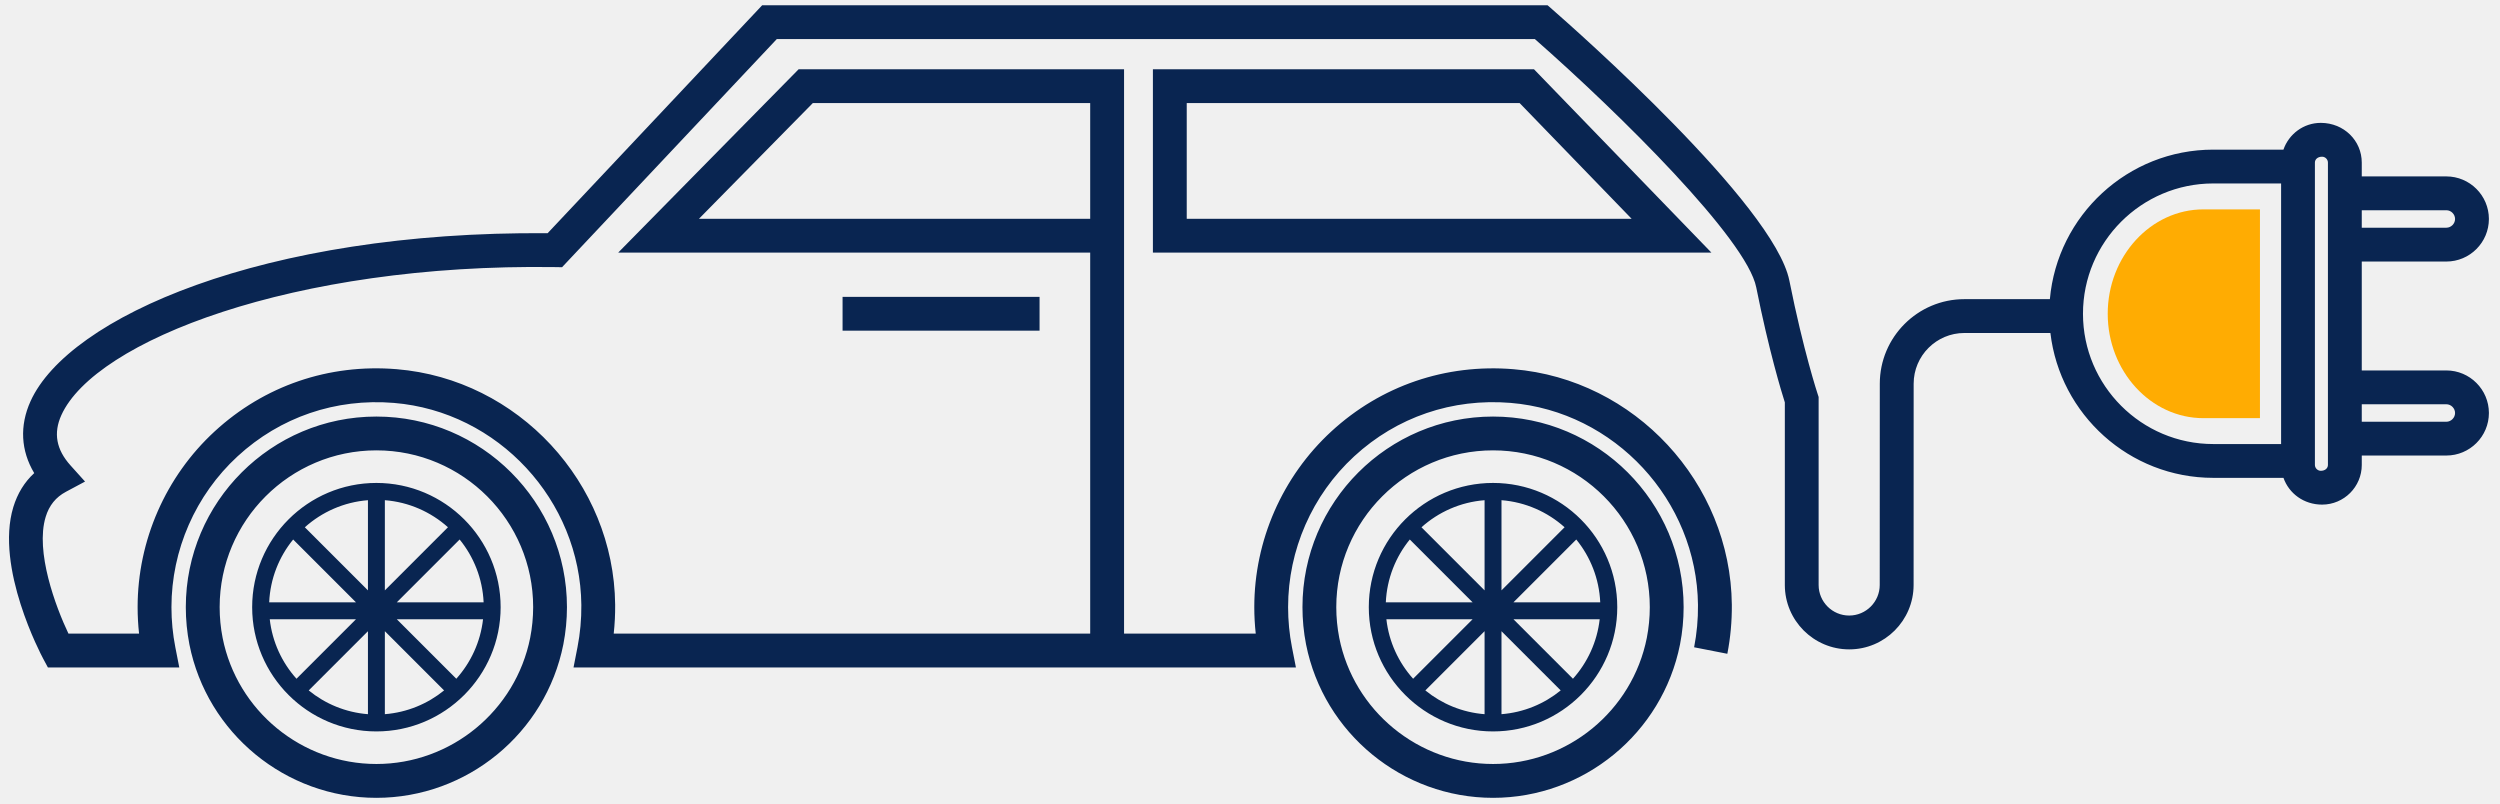
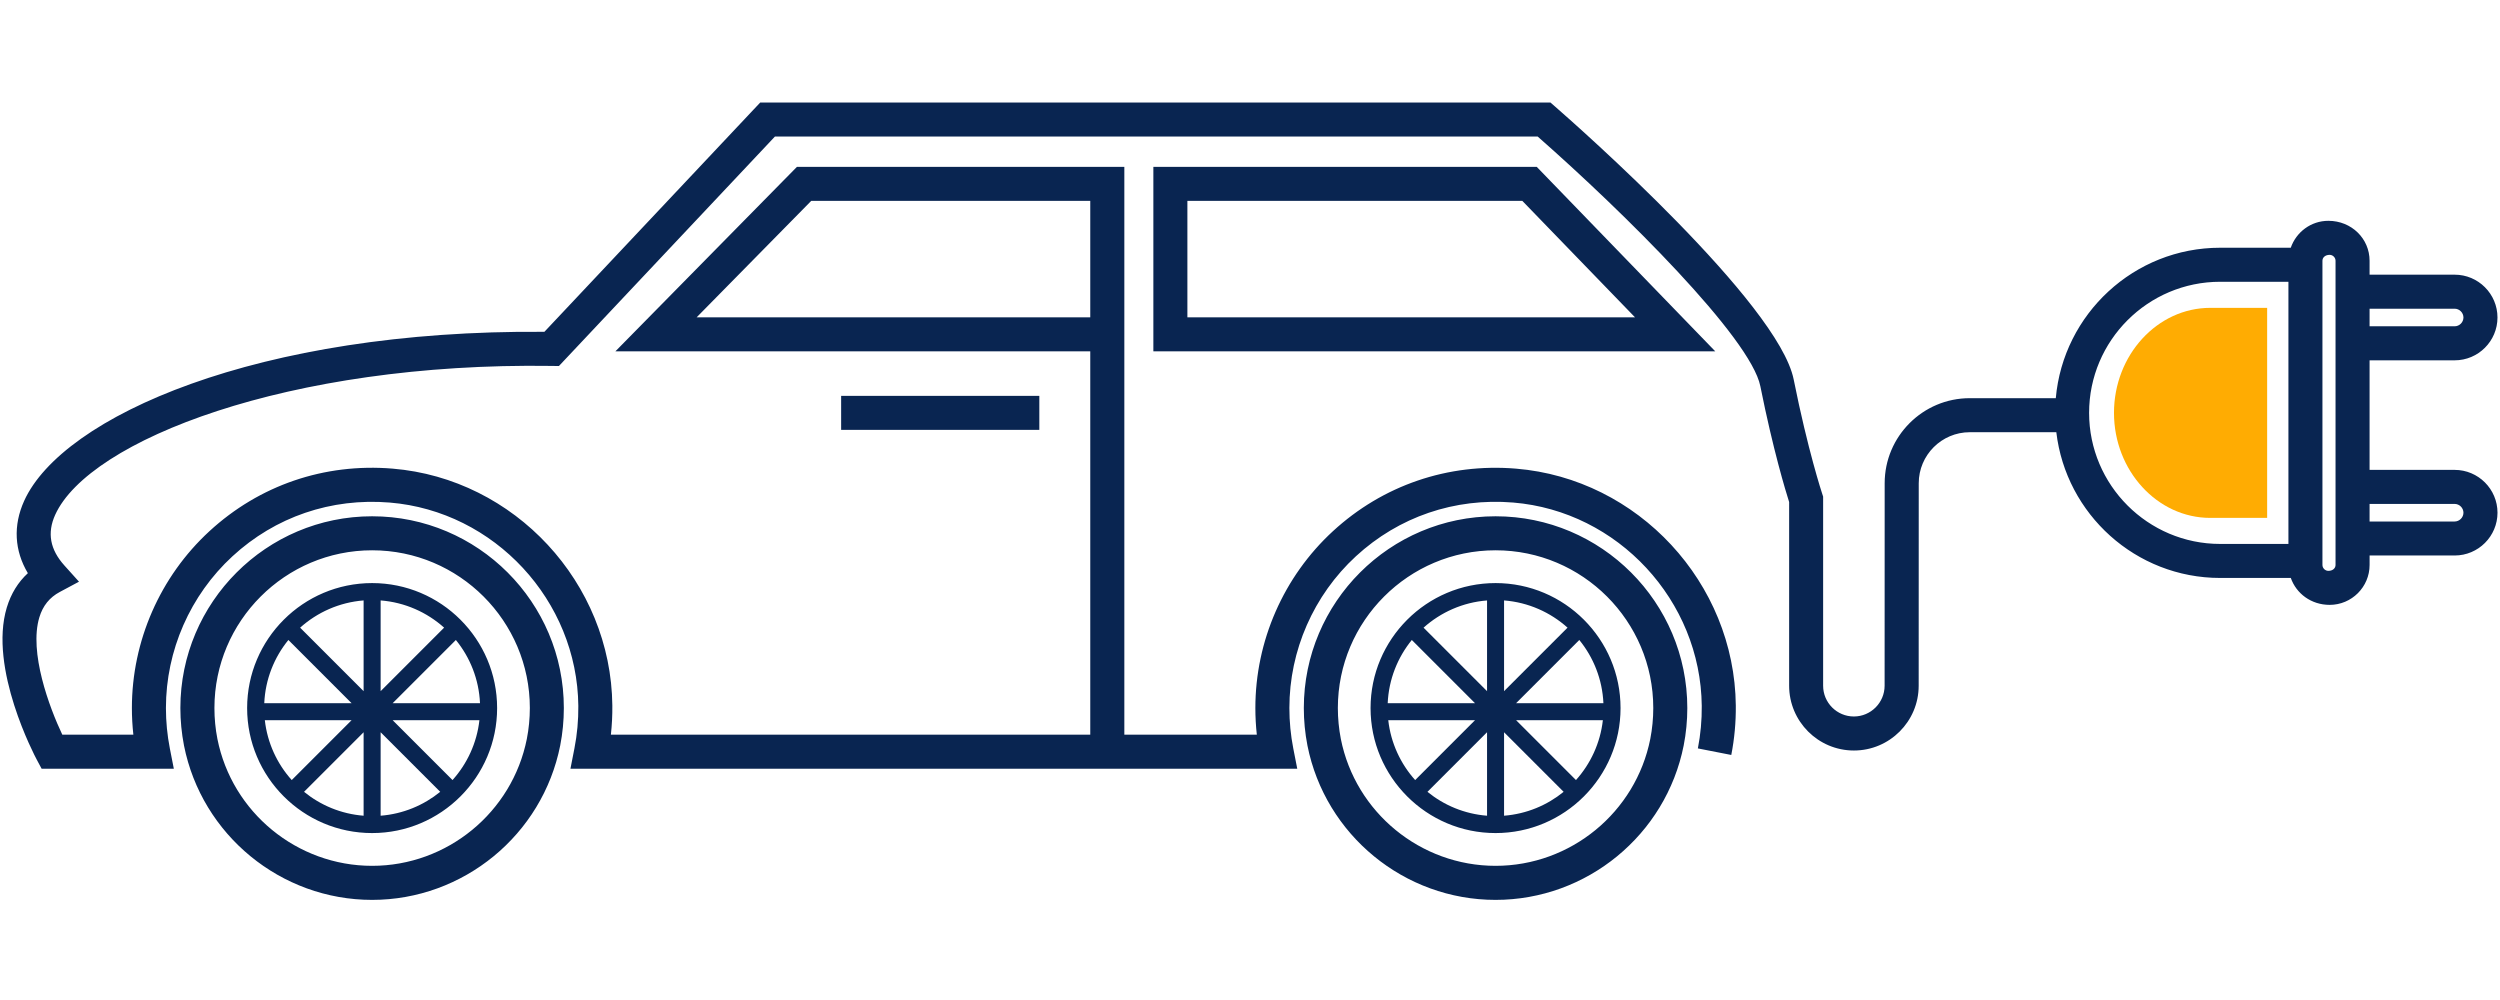
- <svg xmlns="http://www.w3.org/2000/svg" width="193" height="62" viewBox="0 0 193 62" fill="none">
-   <path d="M174.468 32.282H170.104C166.041 32.282 162.716 28.655 162.716 24.223C162.716 19.79 166.04 16.164 170.104 16.164H174.468V32.282Z" fill="#FFAC02" />
-   <path d="M89.004 5.346V19.503H132.122L118.423 5.346H89.004ZM91.616 16.89V7.956H117.316L125.961 16.89H91.616ZM80.254 22.916V25.527H65.046V22.916H80.254ZM29.057 32.158C20.944 32.158 14.344 38.758 14.344 46.871C14.344 47.837 14.438 48.805 14.622 49.75C15.986 56.612 22.057 61.593 29.055 61.593C36.054 61.593 42.125 56.612 43.49 49.746C43.674 48.802 43.769 47.834 43.769 46.871C43.77 38.757 37.17 32.158 29.057 32.158ZM40.93 49.239C39.806 54.883 34.814 58.98 29.057 58.98C23.3 58.98 18.306 54.883 17.186 49.243C17.033 48.467 16.957 47.668 16.957 46.869C16.957 40.197 22.386 34.768 29.058 34.768C35.732 34.768 41.16 40.197 41.16 46.869C41.159 47.665 41.082 48.464 40.93 49.239ZM115.263 32.158C107.15 32.158 100.55 38.758 100.55 46.871C100.55 47.836 100.642 48.803 100.828 49.75C102.193 56.612 108.263 61.593 115.263 61.593C122.262 61.593 128.332 56.612 129.698 49.746C129.883 48.802 129.976 47.834 129.976 46.871C129.976 38.757 123.375 32.158 115.263 32.158ZM127.135 49.24C126.014 54.885 121.02 58.98 115.263 58.98C109.506 58.98 104.512 54.883 103.39 49.243C103.239 48.465 103.161 47.667 103.161 46.869C103.161 40.197 108.59 34.768 115.263 34.768C121.936 34.768 127.364 40.197 127.364 46.869C127.364 47.665 127.286 48.464 127.135 49.24ZM29.057 37.283C23.768 37.283 19.467 41.585 19.467 46.874C19.467 52.163 23.768 56.466 29.057 56.466C34.346 56.466 38.649 52.163 38.649 46.874C38.649 41.585 34.346 37.283 29.057 37.283ZM22.631 41.649L27.482 46.5H20.781C20.862 44.666 21.543 42.985 22.631 41.649ZM20.825 47.806H27.482L22.889 52.399C21.768 51.15 21.022 49.56 20.825 47.806ZM28.405 55.135C26.68 55 25.102 54.334 23.834 53.301L28.405 48.73V55.135ZM28.405 45.577L23.533 40.706C24.848 39.527 26.541 38.761 28.405 38.615V45.577ZM29.711 38.615C31.574 38.761 33.267 39.526 34.582 40.704L29.711 45.577V38.615ZM29.711 55.135V48.728L34.283 53.301C33.013 54.333 31.435 54.998 29.711 55.135ZM35.227 52.399L30.633 47.806H37.291C37.093 49.56 36.347 51.15 35.227 52.399ZM30.633 46.5L35.484 41.649C36.573 42.985 37.253 44.666 37.336 46.5H30.633ZM115.263 37.283C109.974 37.283 105.671 41.585 105.671 46.874C105.671 52.163 109.974 56.466 115.263 56.466C120.551 56.466 124.853 52.163 124.853 46.874C124.853 41.585 120.551 37.283 115.263 37.283ZM108.836 41.649L113.686 46.5H106.985C107.068 44.666 107.748 42.985 108.836 41.649ZM107.029 47.806H113.686L109.093 52.399C107.973 51.15 107.226 49.56 107.029 47.806ZM114.609 55.135C112.884 55 111.305 54.334 110.037 53.301L114.609 48.728V55.135ZM114.609 45.577L109.738 40.706C111.052 39.527 112.745 38.761 114.609 38.616V45.577ZM115.915 38.615C117.778 38.761 119.471 39.527 120.786 40.704L115.915 45.576V38.615ZM115.915 55.135V48.73L120.486 53.301C119.219 54.333 117.641 54.998 115.915 55.135ZM121.432 52.399L116.839 47.806H123.496C123.299 49.56 122.551 51.15 121.432 52.399ZM116.838 46.5L121.688 41.649C122.775 42.985 123.456 44.666 123.538 46.5H116.838ZM188.857 28.598H182.328V20.191H188.857C190.668 20.191 192.143 18.716 192.143 16.905C192.143 15.093 190.668 13.619 188.857 13.619H182.328V12.549C182.328 10.861 180.953 9.486 179.165 9.486C177.826 9.486 176.698 10.354 176.281 11.552H170.863C164.257 11.552 158.823 16.636 158.25 23.095H151.648C148.048 23.095 145.12 26.024 145.12 29.623L145.115 45.161C145.114 46.461 144.056 47.52 142.756 47.52C141.455 47.52 140.398 46.461 140.398 45.161V30.647L140.332 30.447C140.32 30.414 139.224 27.092 138.139 21.666C136.968 15.813 121.589 2.256 119.841 0.729L119.473 0.407H58.839L42.276 18.004C20.282 17.822 5.29 24.507 2.36 30.969C1.5 32.865 1.608 34.795 2.642 36.524C1.889 37.215 1.348 38.096 1.026 39.155C-0.387 43.823 3.176 50.555 3.328 50.839L3.698 51.529H13.841L13.536 49.971C13.337 48.954 13.236 47.912 13.236 46.871C13.236 42.459 15.096 38.215 18.342 35.227C21.631 32.197 25.915 30.735 30.411 31.105C38.444 31.769 44.799 38.622 44.88 46.706C44.89 47.804 44.79 48.902 44.581 49.97L44.276 51.527H100.045L99.74 49.97C99.541 48.956 99.441 47.912 99.441 46.869C99.441 42.457 101.302 38.214 104.547 35.225C107.838 32.195 112.123 30.734 116.615 31.103C124.648 31.767 131.003 38.621 131.084 46.706C131.096 47.803 130.994 48.901 130.786 49.97L133.35 50.472C133.594 49.228 133.709 47.952 133.697 46.681C133.604 37.261 126.196 29.276 116.832 28.502C111.606 28.072 106.615 29.777 102.78 33.305C98.999 36.785 96.831 41.73 96.831 46.869C96.831 47.553 96.869 48.238 96.943 48.916H86.777V19.501V18.195V5.345H61.656L47.725 19.501H84.163V48.914H47.379C47.46 48.174 47.497 47.426 47.49 46.679C47.396 37.26 39.987 29.274 30.624 28.501C25.391 28.069 20.406 29.775 16.572 33.303C12.791 36.784 10.624 41.729 10.624 46.868C10.624 47.551 10.661 48.235 10.736 48.914H5.283C4.29 46.823 2.712 42.59 3.524 39.908C3.793 39.02 4.306 38.384 5.093 37.964L6.565 37.177L5.449 35.937C4.341 34.708 4.109 33.435 4.739 32.044C7.332 26.328 22.619 20.328 42.816 20.62L43.39 20.629L59.968 3.017H118.492C125.094 8.819 134.837 18.466 135.58 22.177C136.558 27.066 137.527 30.243 137.789 31.064V45.161C137.789 47.901 140.019 50.132 142.759 50.132C145.498 50.132 147.728 47.903 147.73 45.163L147.734 29.623C147.734 27.463 149.492 25.707 151.651 25.707H158.291C159.03 31.993 164.383 36.89 170.865 36.89H176.284C176.704 38.088 177.848 38.956 179.266 38.956C180.955 38.956 182.329 37.581 182.329 35.892V35.167H188.858C190.669 35.167 192.144 33.692 192.144 31.883C192.143 30.073 190.668 28.598 188.857 28.598ZM62.75 7.957H84.163V16.891H53.959L62.75 7.957ZM188.857 16.23C189.223 16.23 189.531 16.538 189.531 16.905C189.531 17.271 189.223 17.579 188.857 17.579H182.328V16.23H188.857ZM160.806 24.222C160.806 18.676 165.319 14.163 170.865 14.163H176.101V34.28H170.865C165.319 34.28 160.806 29.768 160.806 24.222ZM179.716 35.894C179.716 36.139 179.51 36.346 179.165 36.346C178.919 36.346 178.711 36.138 178.711 35.894V12.549C178.711 12.304 178.919 12.098 179.265 12.098C179.51 12.098 179.716 12.306 179.716 12.549V35.894ZM188.857 32.559H182.328V31.209H188.857C189.223 31.209 189.531 31.518 189.531 31.884C189.531 32.249 189.223 32.559 188.857 32.559Z" fill="#092551" />
+ <svg xmlns="http://www.w3.org/2000/svg" width="1000" height="400" viewBox="0 0 1000 400" fill="none">
+   <rect width="1000" height="400" fill="white" />
+   <path d="M906.856 207.159H884.104C862.928 207.159 845.596 188.252 845.596 165.149C845.596 142.04 862.92 123.14 884.104 123.14H906.856V207.159V207.159Z" fill="#FFAC02" />
+   <path d="M461.344 66.745V140.542H686.112L614.7 66.745H461.344V66.745ZM474.957 126.921V80.351H608.931L653.997 126.921H474.957ZM415.732 158.335V171.948H336.454V158.335H415.732ZM148.846 206.512C106.556 206.512 72.148 240.919 72.148 283.209C72.148 288.246 72.639 293.291 73.598 298.218C80.709 333.99 112.357 359.954 148.838 359.954C185.32 359.954 216.967 333.99 224.086 298.195C225.045 293.275 225.536 288.231 225.536 283.209C225.544 240.911 191.136 206.512 148.846 206.512ZM210.737 295.552C204.882 324.977 178.856 346.333 148.846 346.333C118.836 346.333 92.802 324.977 86.962 295.575C86.167 291.529 85.769 287.365 85.769 283.202C85.769 248.42 114.072 220.117 148.854 220.117C183.643 220.117 211.938 248.42 211.938 283.202C211.93 287.35 211.533 291.513 210.737 295.552ZM598.226 206.512C555.936 206.512 521.528 240.919 521.528 283.209C521.528 288.238 522.011 293.283 522.978 298.218C530.097 333.99 561.736 359.954 598.226 359.954C634.715 359.954 666.355 333.99 673.473 298.195C674.44 293.275 674.923 288.231 674.923 283.209C674.923 240.911 640.516 206.512 598.226 206.512ZM660.117 295.56C654.27 324.985 628.236 346.333 598.226 346.333C568.216 346.333 542.182 324.977 536.334 295.575C535.547 291.521 535.141 287.357 535.141 283.202C535.141 248.42 563.444 220.117 598.226 220.117C633.015 220.117 661.31 248.42 661.31 283.202C661.31 287.35 660.905 291.513 660.117 295.56ZM148.846 233.232C121.276 233.232 98.852 255.655 98.852 283.225C98.852 310.795 121.276 333.226 148.846 333.226C176.416 333.226 198.847 310.795 198.847 283.225C198.847 255.655 176.416 233.232 148.846 233.232ZM115.351 255.991L140.636 281.276H105.706C106.127 271.717 109.674 262.953 115.351 255.991ZM105.932 288.082H140.636L116.692 312.027C110.852 305.516 106.961 297.228 105.932 288.082ZM145.446 326.287C136.457 325.585 128.231 322.116 121.619 316.728L145.446 292.901V326.287ZM145.446 276.465L120.052 251.071C126.905 244.927 135.732 240.935 145.446 240.171V276.465ZM152.253 240.171C161.968 240.935 170.794 244.919 177.647 251.063L152.253 276.465V240.171ZM152.253 326.287V292.893L176.088 316.728C169.469 322.108 161.243 325.578 152.253 326.287ZM181.008 312.027L157.064 288.082H191.768C190.738 297.228 186.848 305.516 181.008 312.027ZM157.064 281.276L182.349 255.991C188.025 262.953 191.573 271.717 192.001 281.276H157.064ZM598.226 233.232C570.656 233.232 548.224 255.655 548.224 283.225C548.224 310.795 570.656 333.226 598.226 333.226C625.795 333.226 648.219 310.795 648.219 283.225C648.219 255.655 625.795 233.232 598.226 233.232ZM564.723 255.991L590.008 281.276H555.078C555.507 271.717 559.054 262.953 564.723 255.991ZM555.304 288.082H590.008L566.064 312.027C560.224 305.516 556.333 297.228 555.304 288.082ZM594.818 326.287C585.829 325.585 577.595 322.116 570.983 316.728L594.818 292.893V326.287ZM594.818 276.465L569.424 251.071C576.278 244.927 585.104 240.935 594.818 240.179V276.465ZM601.625 240.171C611.34 240.935 620.166 244.927 627.019 251.063L601.625 276.457V240.171ZM601.625 326.287V292.901L625.452 316.728C618.848 322.108 610.623 325.578 601.625 326.287ZM630.388 312.027L606.444 288.082H641.147C640.118 297.228 636.22 305.516 630.388 312.027ZM606.436 281.276L631.721 255.991C637.389 262.953 640.937 271.717 641.366 281.276H606.436ZM981.862 187.955H947.829V144.129H981.862C991.304 144.129 998.992 136.441 998.992 126.999C998.992 117.557 991.304 109.87 981.862 109.87H947.829V104.295C947.829 95.492 940.664 88.327 931.339 88.327C924.361 88.327 918.482 92.849 916.306 99.094H888.066C853.627 99.094 825.301 125.596 822.315 159.271H787.9C769.133 159.271 753.867 174.537 753.867 193.296L753.843 274.298C753.835 281.073 748.323 286.593 741.548 286.593C734.764 286.593 729.252 281.073 729.252 274.298V198.637L728.909 197.592C728.846 197.421 723.131 180.104 717.479 151.817C711.374 121.308 631.206 50.637 622.092 42.676L620.174 41H304.097L217.755 132.73C103.102 131.779 24.954 166.631 9.68 200.313C5.197 210.2 5.758 220.258 11.146 229.271C7.224 232.873 4.401 237.465 2.725 242.985C-4.643 267.319 13.929 302.413 14.724 303.894L16.65 307.489H69.528L67.938 299.372C66.901 294.07 66.371 288.636 66.371 283.209C66.371 260.209 76.07 238.089 92.989 222.511C110.134 206.714 132.465 199.097 155.902 201.023C197.779 204.485 230.908 240.21 231.329 282.352C231.383 288.075 230.861 293.798 229.769 299.365L228.179 307.481H518.9L517.31 299.365C516.273 294.078 515.751 288.636 515.751 283.202C515.751 260.201 525.45 238.081 542.369 222.503C559.522 206.707 581.86 199.089 605.274 201.015C647.151 204.477 680.28 240.202 680.701 282.352C680.763 288.067 680.233 293.79 679.149 299.365L692.513 301.984C693.784 295.497 694.384 288.847 694.322 282.219C693.839 233.115 655.221 191.487 606.405 187.456C579.162 185.211 553.144 194.099 533.153 212.492C513.443 230.635 502.145 256.412 502.145 283.202C502.145 286.765 502.34 290.336 502.73 293.868H449.734V140.535V133.728V66.737H318.778L246.158 140.535H436.106V293.86H244.357C244.778 290 244.973 286.102 244.934 282.211C244.443 233.107 205.825 191.479 157.017 187.448C129.736 185.195 103.749 194.091 83.766 212.484C64.055 230.627 52.757 256.404 52.757 283.194C52.757 286.757 52.952 290.32 53.342 293.86H24.915C19.738 282.96 11.512 260.895 15.746 246.915C17.149 242.284 19.823 238.97 23.925 236.779L31.597 232.678L25.78 226.214C20.003 219.805 18.794 213.17 22.077 205.919C35.596 176.12 115.288 144.846 220.569 146.367L223.563 146.414L309.984 54.605H615.059C649.474 84.85 700.263 135.139 704.138 154.483C709.237 179.971 714.29 196.532 715.654 200.812V274.298C715.654 288.581 727.279 300.207 741.563 300.207C755.839 300.207 767.464 288.589 767.472 274.305L767.496 193.296C767.496 182.037 776.657 172.884 787.916 172.884H822.526C826.377 205.654 854.282 231.181 888.074 231.181H916.322C918.513 237.426 924.477 241.948 931.869 241.948C940.672 241.948 947.837 234.783 947.837 225.981V222.199H981.87C991.312 222.199 999 214.511 999 205.077C998.992 195.643 991.304 187.955 981.862 187.955ZM324.486 80.359H436.106V126.929H278.656L324.486 80.359ZM981.862 123.483C983.773 123.483 985.379 125.089 985.379 126.999C985.379 128.91 983.773 130.516 981.862 130.516H947.829V123.483H981.862ZM835.64 165.142C835.64 136.231 859.163 112.708 888.074 112.708H915.371V217.575H888.074C859.163 217.575 835.64 194.052 835.64 165.142ZM934.216 225.988C934.216 227.267 933.14 228.343 931.339 228.343C930.06 228.343 928.976 227.259 928.976 225.988V104.295C928.976 103.016 930.06 101.94 931.861 101.94C933.14 101.94 934.216 103.024 934.216 104.295V225.988V225.988ZM981.862 208.601H947.829V201.569H981.862C983.773 201.569 985.379 203.175 985.379 205.085C985.379 206.987 983.773 208.601 981.862 208.601Z" fill="#092551" />
</svg>
